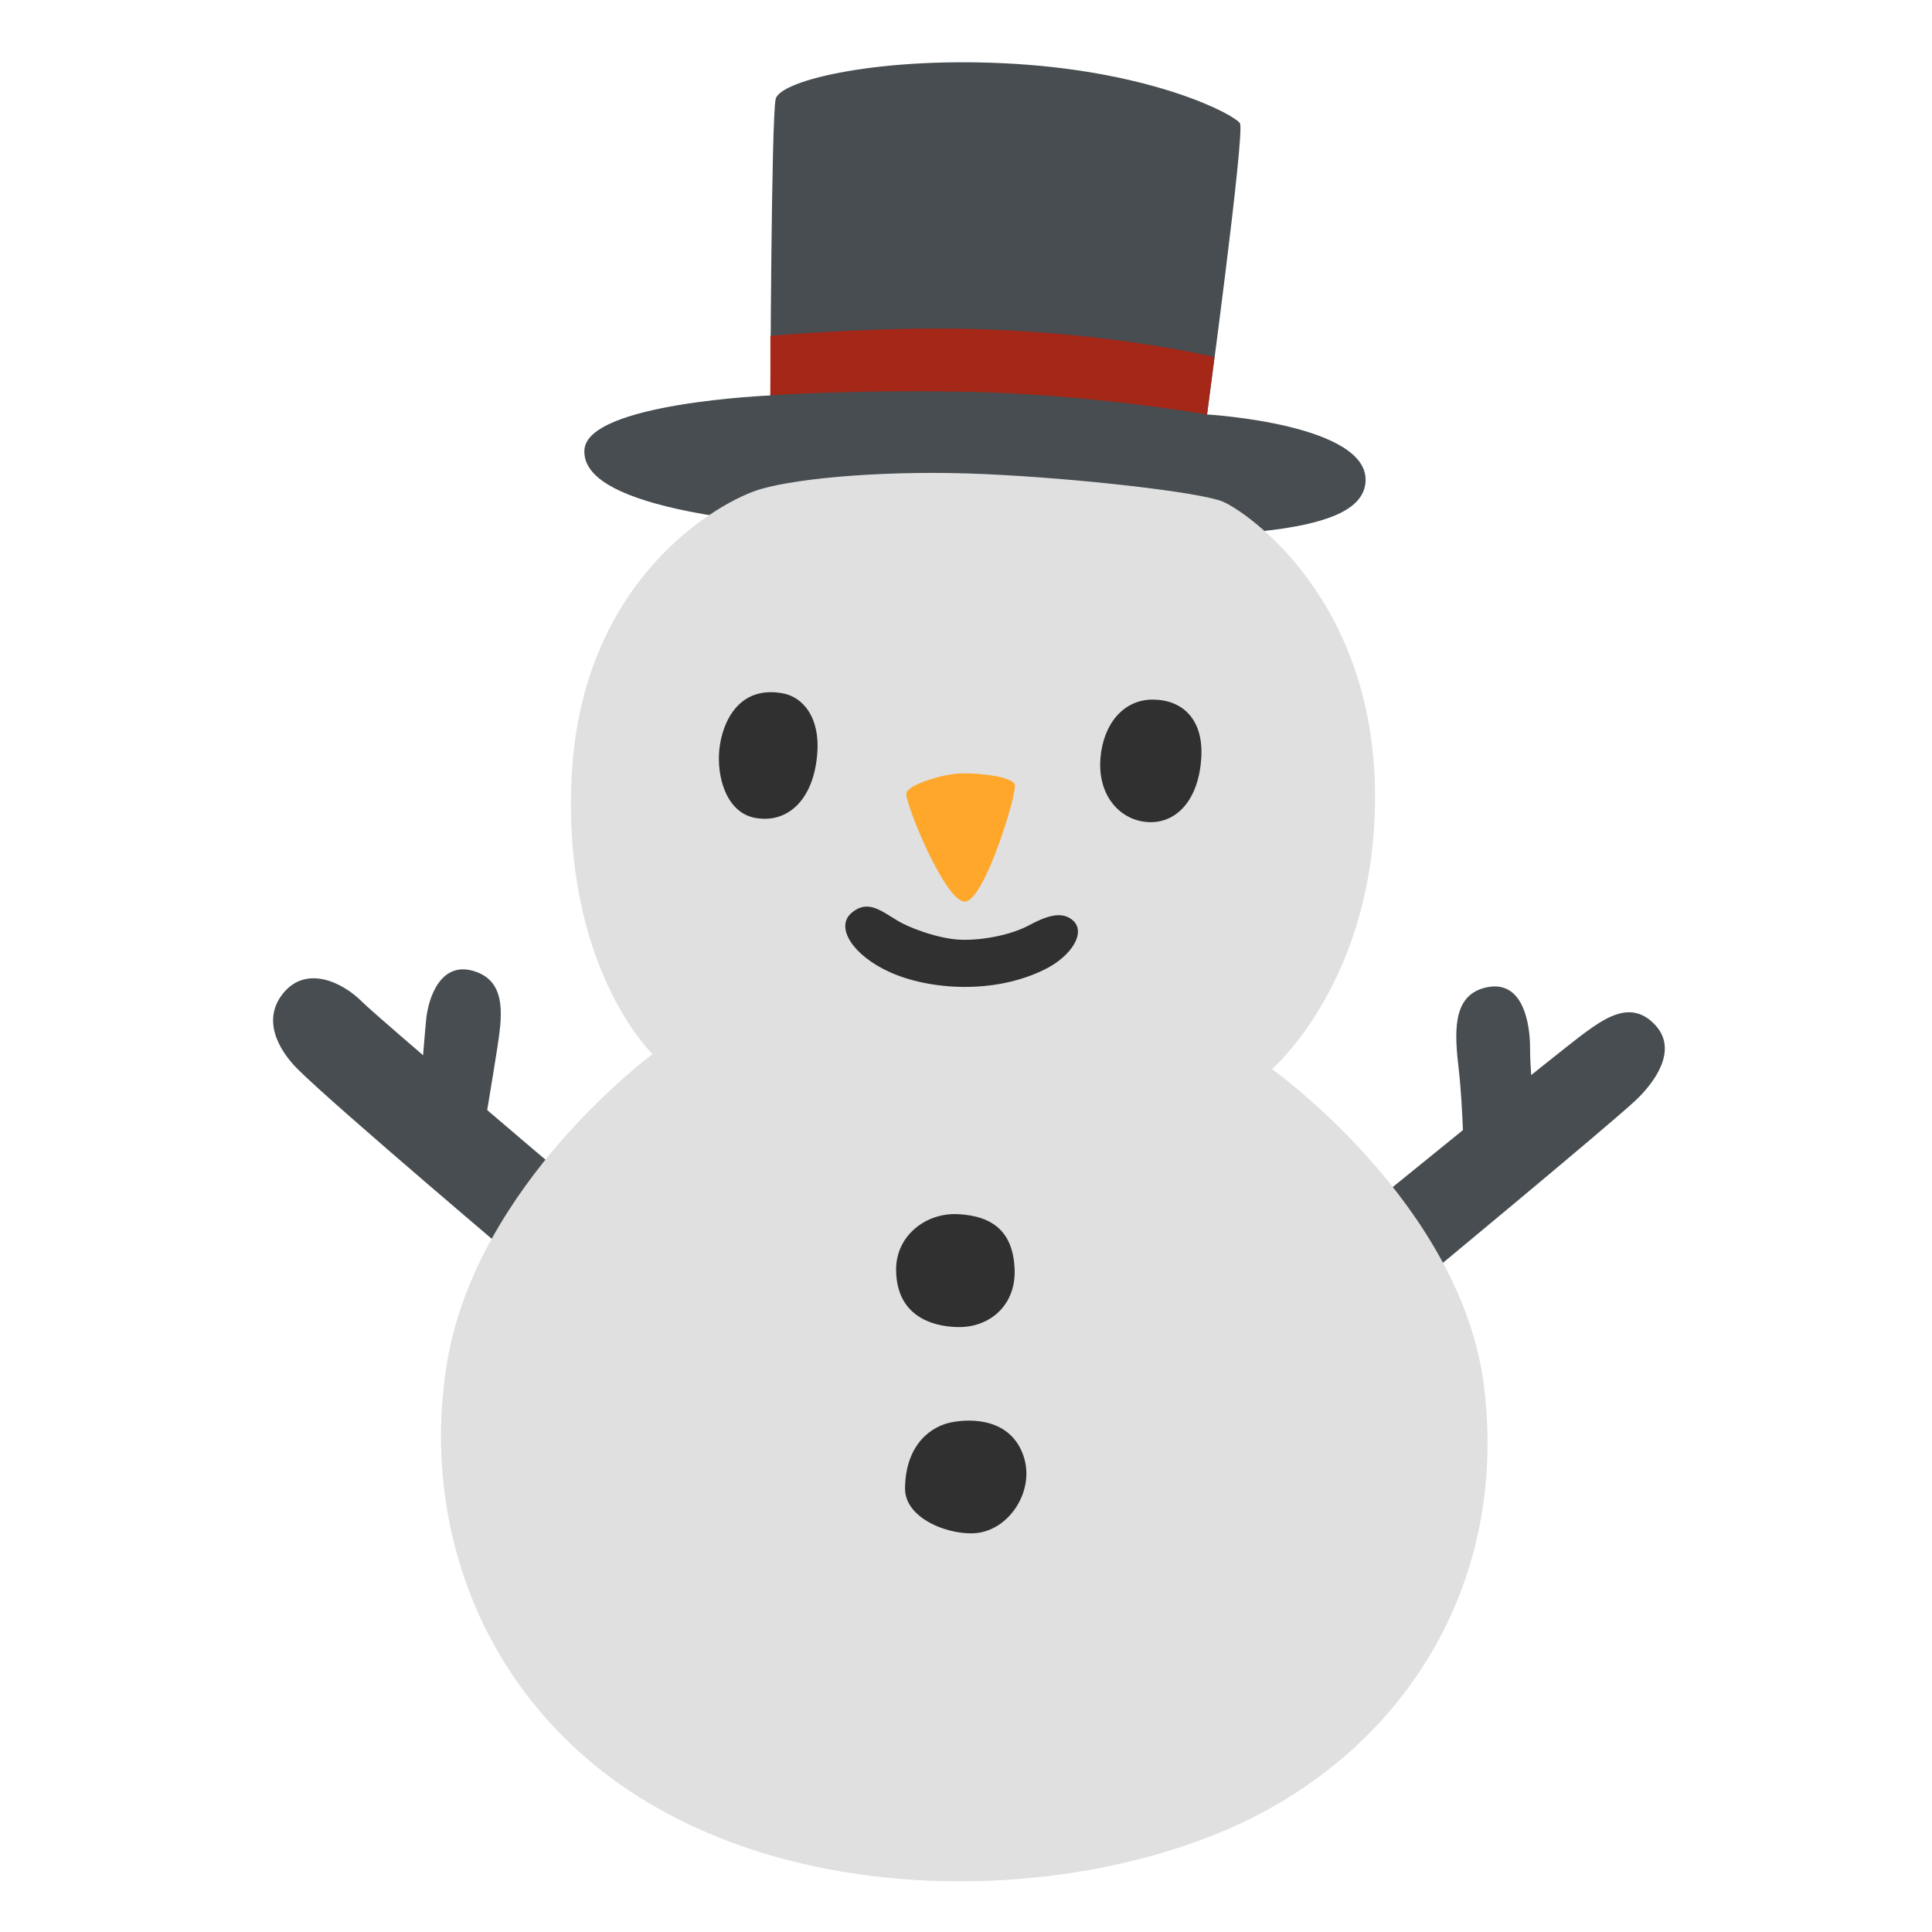
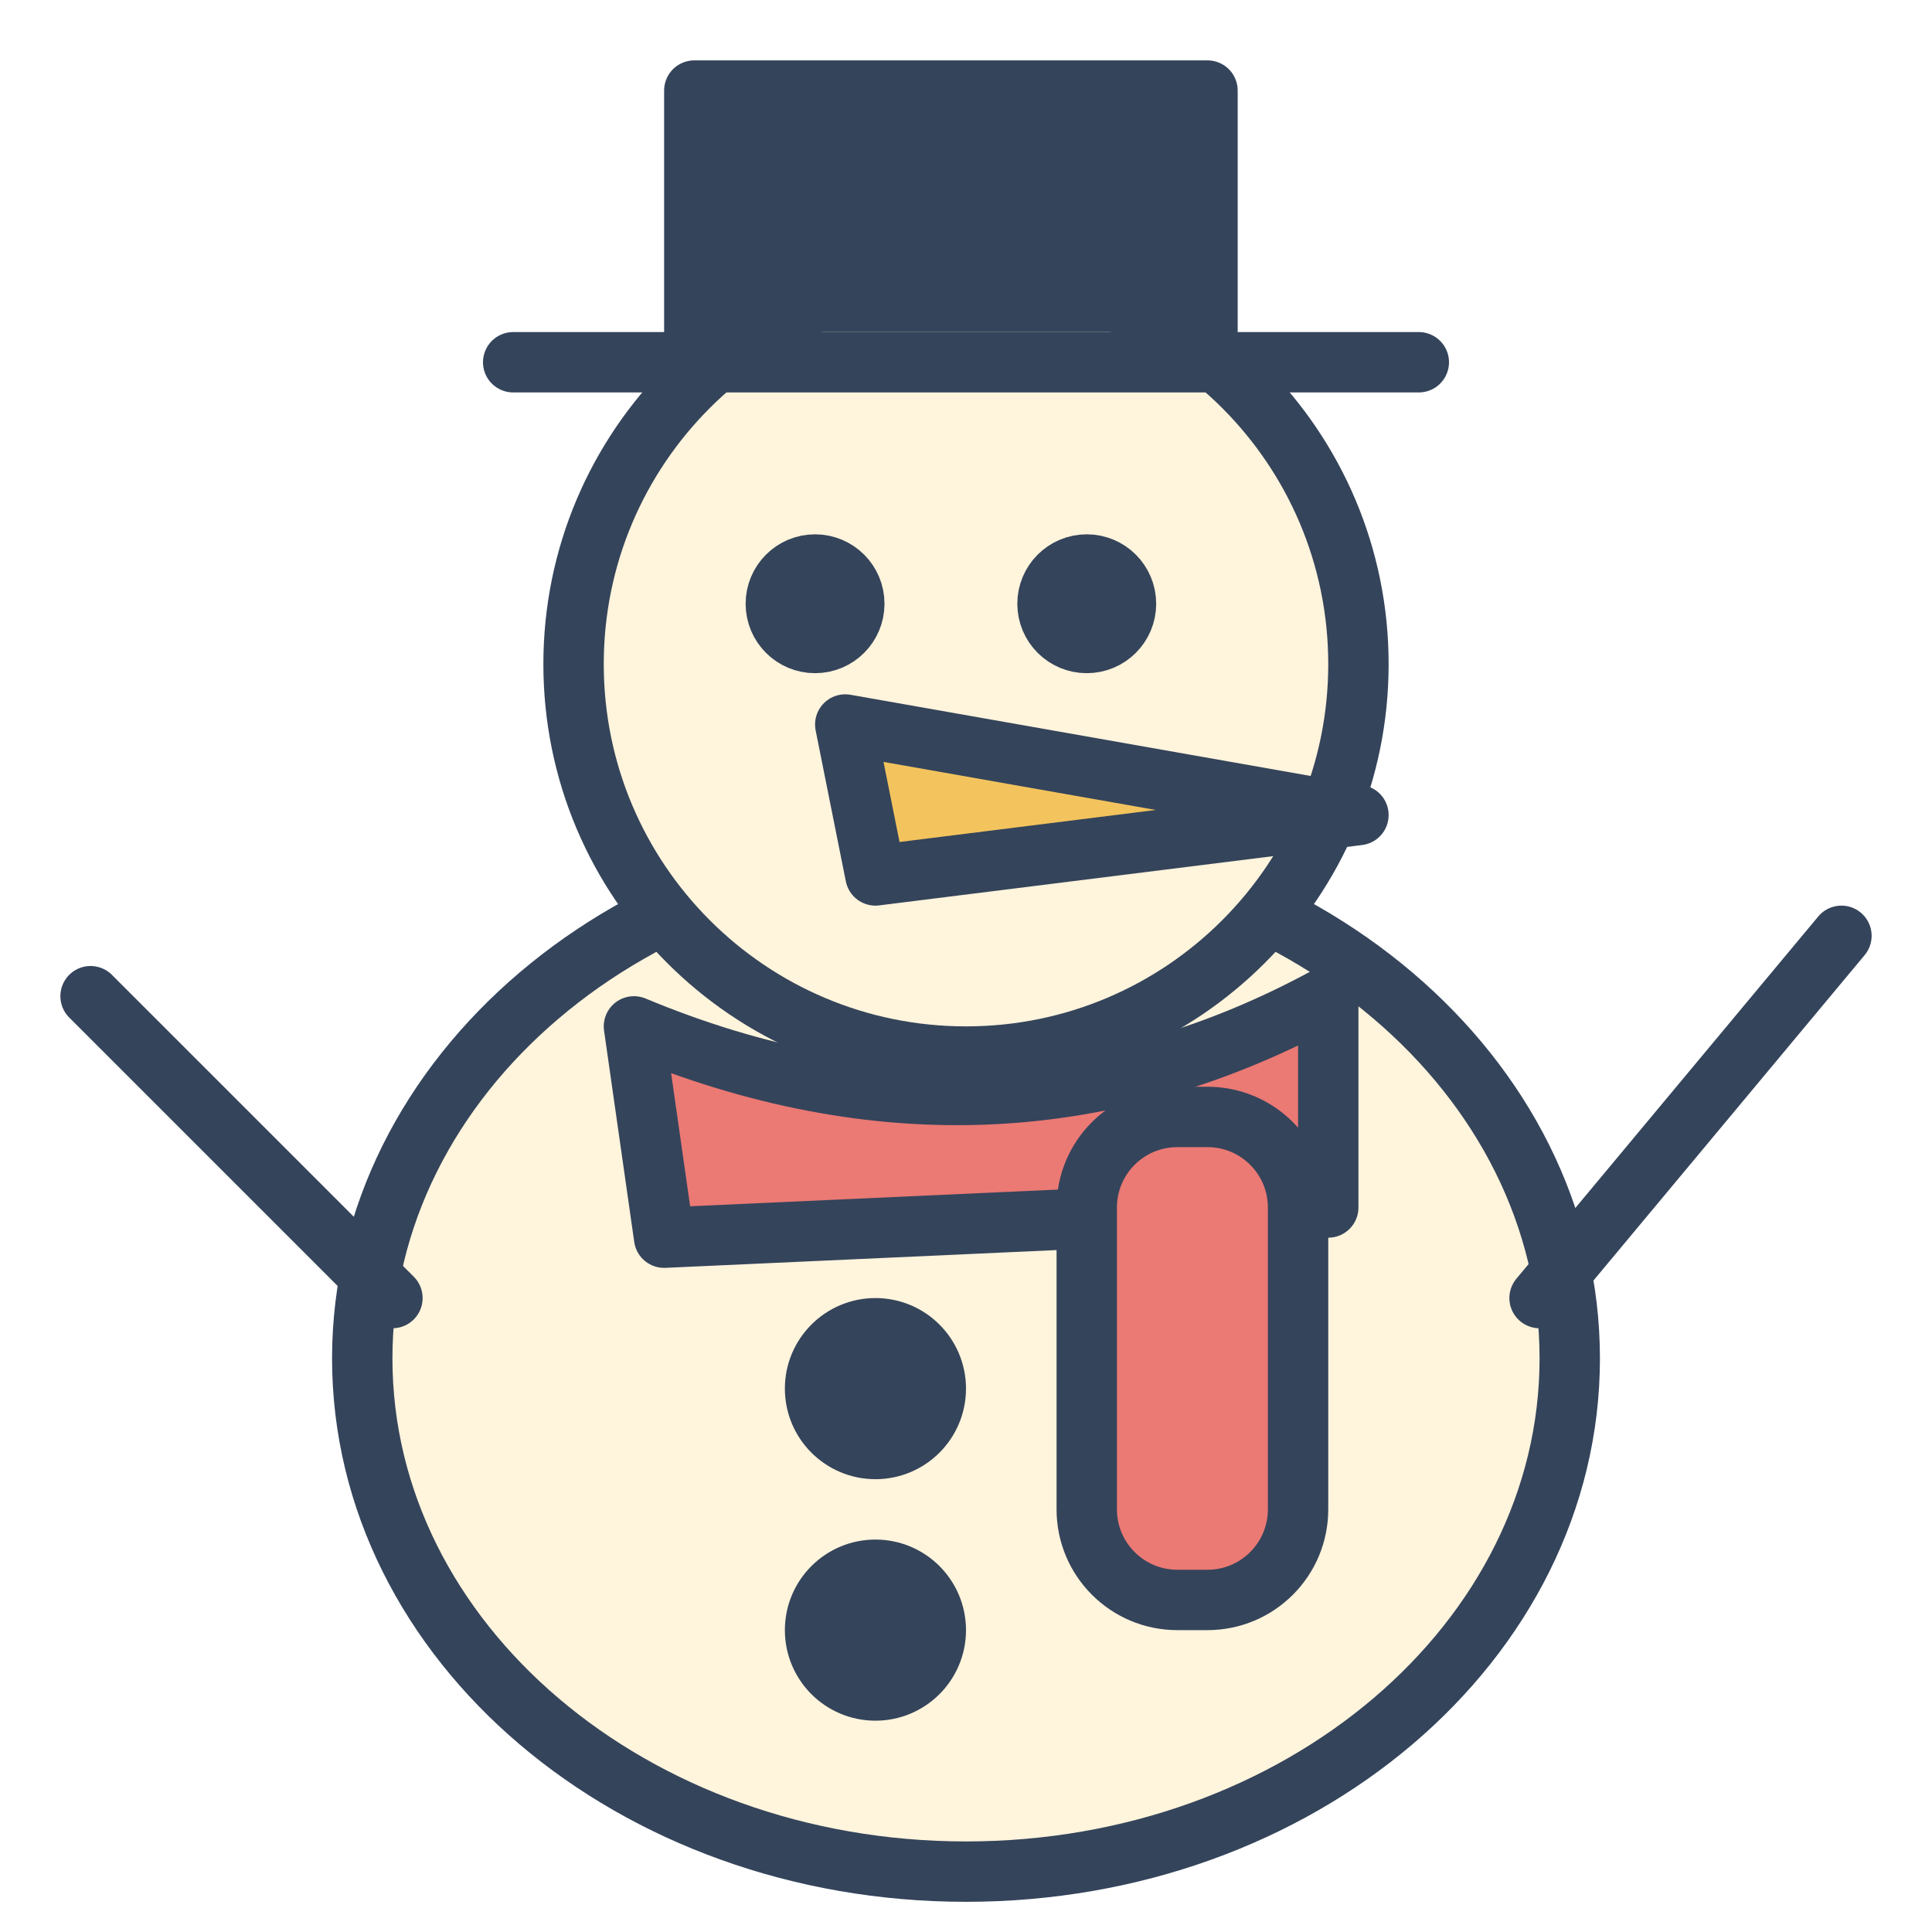
- <svg xmlns="http://www.w3.org/2000/svg" version="1.1" id="Layer_3" x="0px" y="0px" viewBox="0 0 128 128" style="enable-background:new 0 0 128 128;" xml:space="preserve">
-   <path style="fill:#474D50;" d="M90.39,80.18c0,0,12.95-10.56,14.71-11.83c1.3-0.93,3.02-2.13,4.58-0.42  c1.51,1.65-0.07,3.78-1.27,4.93c-1.62,1.55-15.06,12.67-15.06,12.67L90.39,80.18z" />
-   <path style="fill:#474D50;" d="M98.27,65.47c-2.08,0.6-1.9,3.03-1.62,5.42c0.28,2.39,0.35,6.48,0.35,6.48l4.58-4.79  c0,0-0.21-1.69-0.21-3.17S100.95,64.7,98.27,65.47z" />
-   <path style="fill:#474D50;" d="M37.1,77.65c0,0-12.04-10.21-13.09-11.26c-1.41-1.41-3.73-2.39-5.21-0.63  c-1.47,1.75-0.39,3.76,0.92,5.07c2.46,2.46,15.2,13.23,15.2,13.23L37.1,77.65z" />
-   <path style="fill:#474D50;" d="M27.81,72.65c0,0,0.28-3.59,0.42-5.07c0.14-1.48,0.99-4.08,3.38-3.17c2.01,0.77,1.62,3.1,1.34,5  c-0.2,1.32-0.99,6.05-0.99,6.05L27.81,72.65z" />
-   <path style="fill:#474D50;" d="M67.23,4.23C58.49,3.7,51.68,5.29,51.39,6.56s-0.35,19.64-0.35,19.64s-12.1,0.5-12.32,3.59  c-0.21,3.03,6.55,5.14,24.64,5.63s26.67,0.06,27.1-3.38c0.49-3.94-10.49-4.58-10.49-4.58s2.53-18.72,2.18-19.29  S76.52,4.8,67.23,4.23z" />
-   <path style="fill:#A42718;" d="M65.54,21.83c-6.75-0.27-14.5,0.42-14.5,0.42v3.94c0,0,6.19-0.42,13.87-0.21s15.06,1.48,15.06,1.48  l0.49-3.8C80.46,23.66,74.48,22.18,65.54,21.83z" />
-   <path style="fill:#E0E0E0;" d="M43.23,69.84c0,0-6.03-5.79-5.35-18.51c0.7-13.09,9.85-18.16,12.53-18.93  c2.67-0.77,8.66-1.27,14.85-0.99c6.19,0.28,14.29,1.2,15.77,1.83s10,6.34,10.07,19.38c0.07,12.3-6.83,18.21-6.83,18.21  s12.55,8.92,14.05,21.02c1.5,12.11-4.31,22.54-14.36,28.06c-11.45,6.29-31.63,7.13-44.02-2.53c-8.85-6.91-11.92-17.55-10.32-27.12  C31.59,78.41,43.23,69.84,43.23,69.84z" />
-   <path style="fill:#303030;" d="M51.84,45.93c-2.91-0.52-3.99,1.92-4.18,3.71c-0.19,1.78,0.44,4.21,2.39,4.55  c2.11,0.38,3.8-1.17,4.08-4.09C54.39,47.55,53.2,46.17,51.84,45.93z" />
-   <path style="fill:#303030;" d="M72.91,50.2c-0.22,2.64,1.43,4.22,3.24,4.27c1.88,0.05,3.29-1.57,3.44-4.31  c0.14-2.53-1.27-3.8-3.2-3.81C74.41,46.34,73.1,47.99,72.91,50.2z" />
-   <path style="fill:#303030;" d="M56.43,60.47c-1.13,0.95,0.07,2.83,2.53,3.94c2.57,1.16,6.9,1.51,10.31-0.21  c1.76-0.89,2.71-2.46,1.79-3.24c-0.77-0.65-1.83-0.22-2.9,0.35c-1.11,0.6-2.99,1-4.49,0.95c-1.5-0.05-3.45-0.81-4.15-1.23  C58.4,60.37,57.51,59.56,56.43,60.47z" />
-   <path style="fill:#FFA72B;" d="M60.05,52.54c-0.14,0.56,2.6,7.33,3.91,7.19c1.3-0.14,3.45-7.23,3.27-7.75  c-0.18-0.53-2.32-0.77-3.55-0.74S60.19,51.98,60.05,52.54z" />
-   <path style="fill:#303030;" d="M59.37,84.1c0,3.45,2.97,3.85,4.3,3.82c1.96-0.05,3.66-1.48,3.55-3.87s-1.38-3.49-3.76-3.61  C61.33,80.34,59.37,81.87,59.37,84.1z" />
-   <path style="fill:#303030;" d="M59.96,98.58c-0.04,2.12,3.16,3.23,4.88,2.97c2.12-0.32,3.73-2.85,2.97-5.09  c-0.85-2.49-3.45-2.49-4.77-2.23C61.71,94.49,60.01,95.66,59.96,98.58z" />
+ <svg xmlns="http://www.w3.org/2000/svg" viewBox="0 0 64 64">
+   <g stroke="#34445B" stroke-width="2" stroke-linecap="round" stroke-linejoin="round">
+     <ellipse cx="32" cy="45" rx="20" ry="17" fill="#FFF4DC" />
+     <circle cx="32" cy="22" r="13" fill="#FFF4DC" />
+     <path d="M17 12H47M23 11V3H40V11" fill="#34445B" />
+     <path d="M28 24L45 27L29 29Z" fill="#F3C45D" />
+     <circle cx="27" cy="20" r="1.3" fill="#34445B" />
+     <circle cx="36" cy="20" r="1.3" fill="#34445B" />
+     <path d="M21 34Q33 39 44 33L44 40L22 41Z" fill="#EB7974" />
+     <rect x="36" y="37" width="7" height="16" rx="3" fill="#EB7974" />
+     <circle cx="29" cy="46" r="2" fill="#34445B" />
+     <circle cx="29" cy="54" r="2" fill="#34445B" />
+     <path d="M13 43L3 33M51 43L61 31" fill="none" />
+   </g>
</svg>
